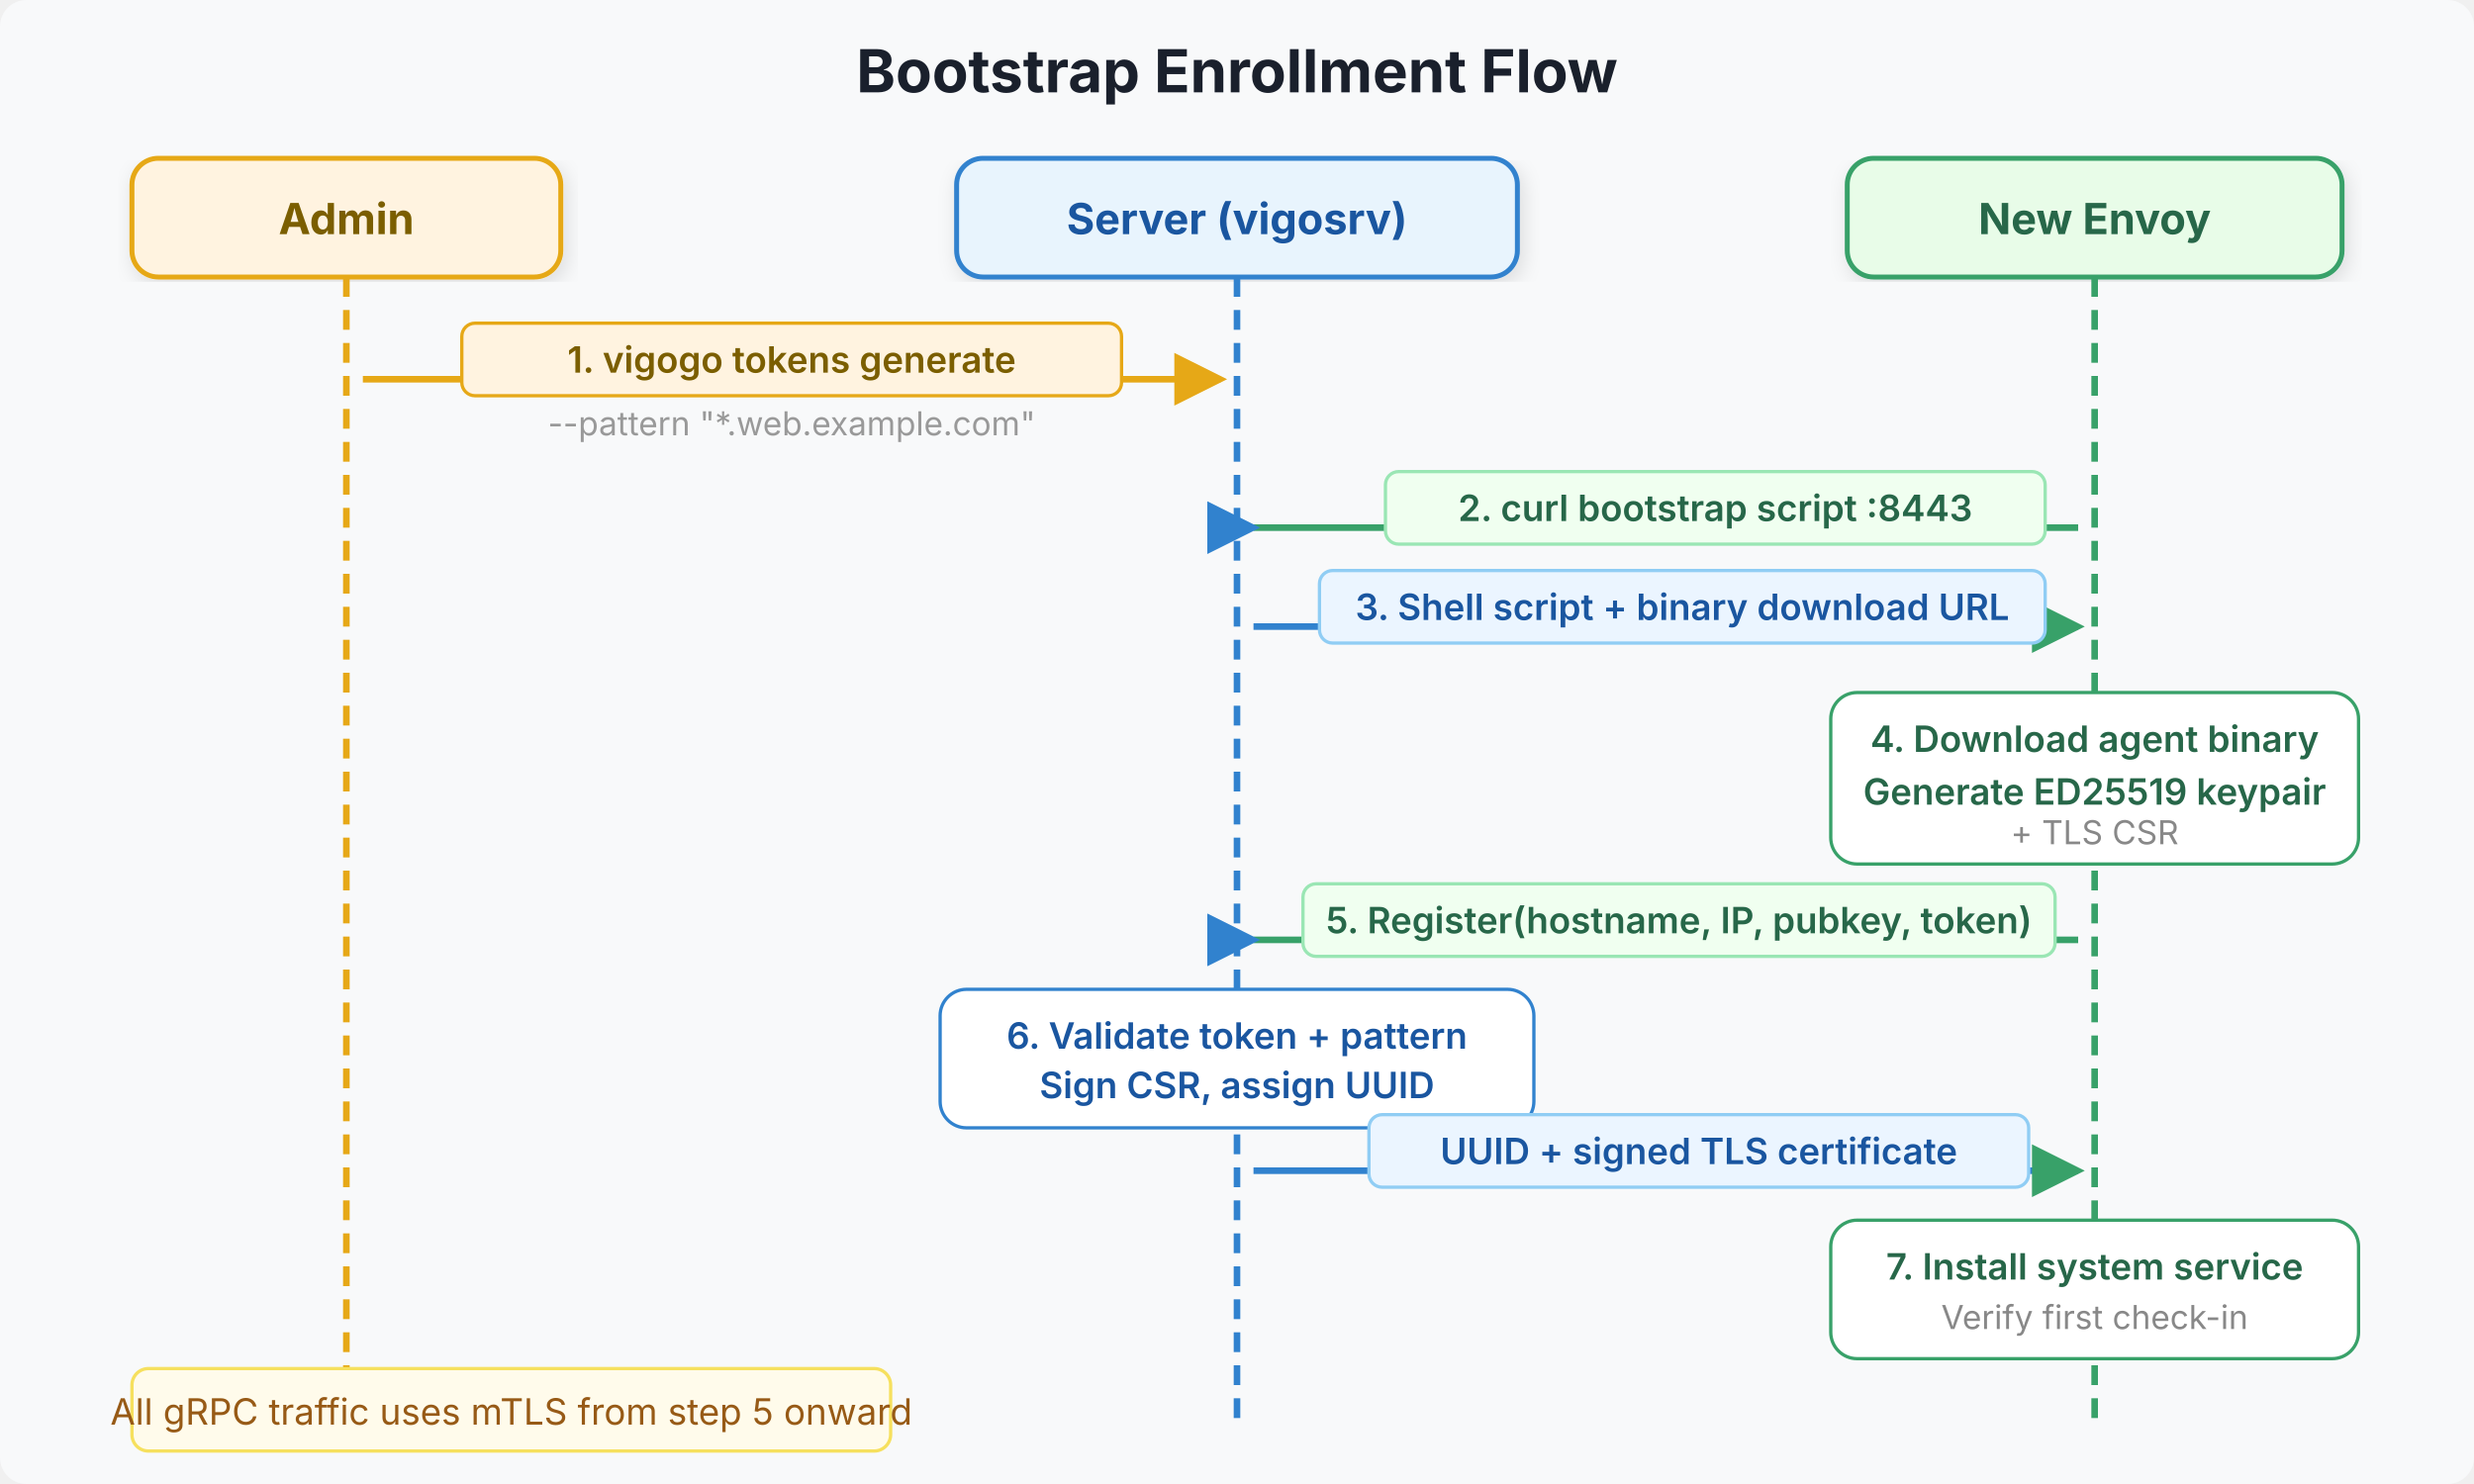
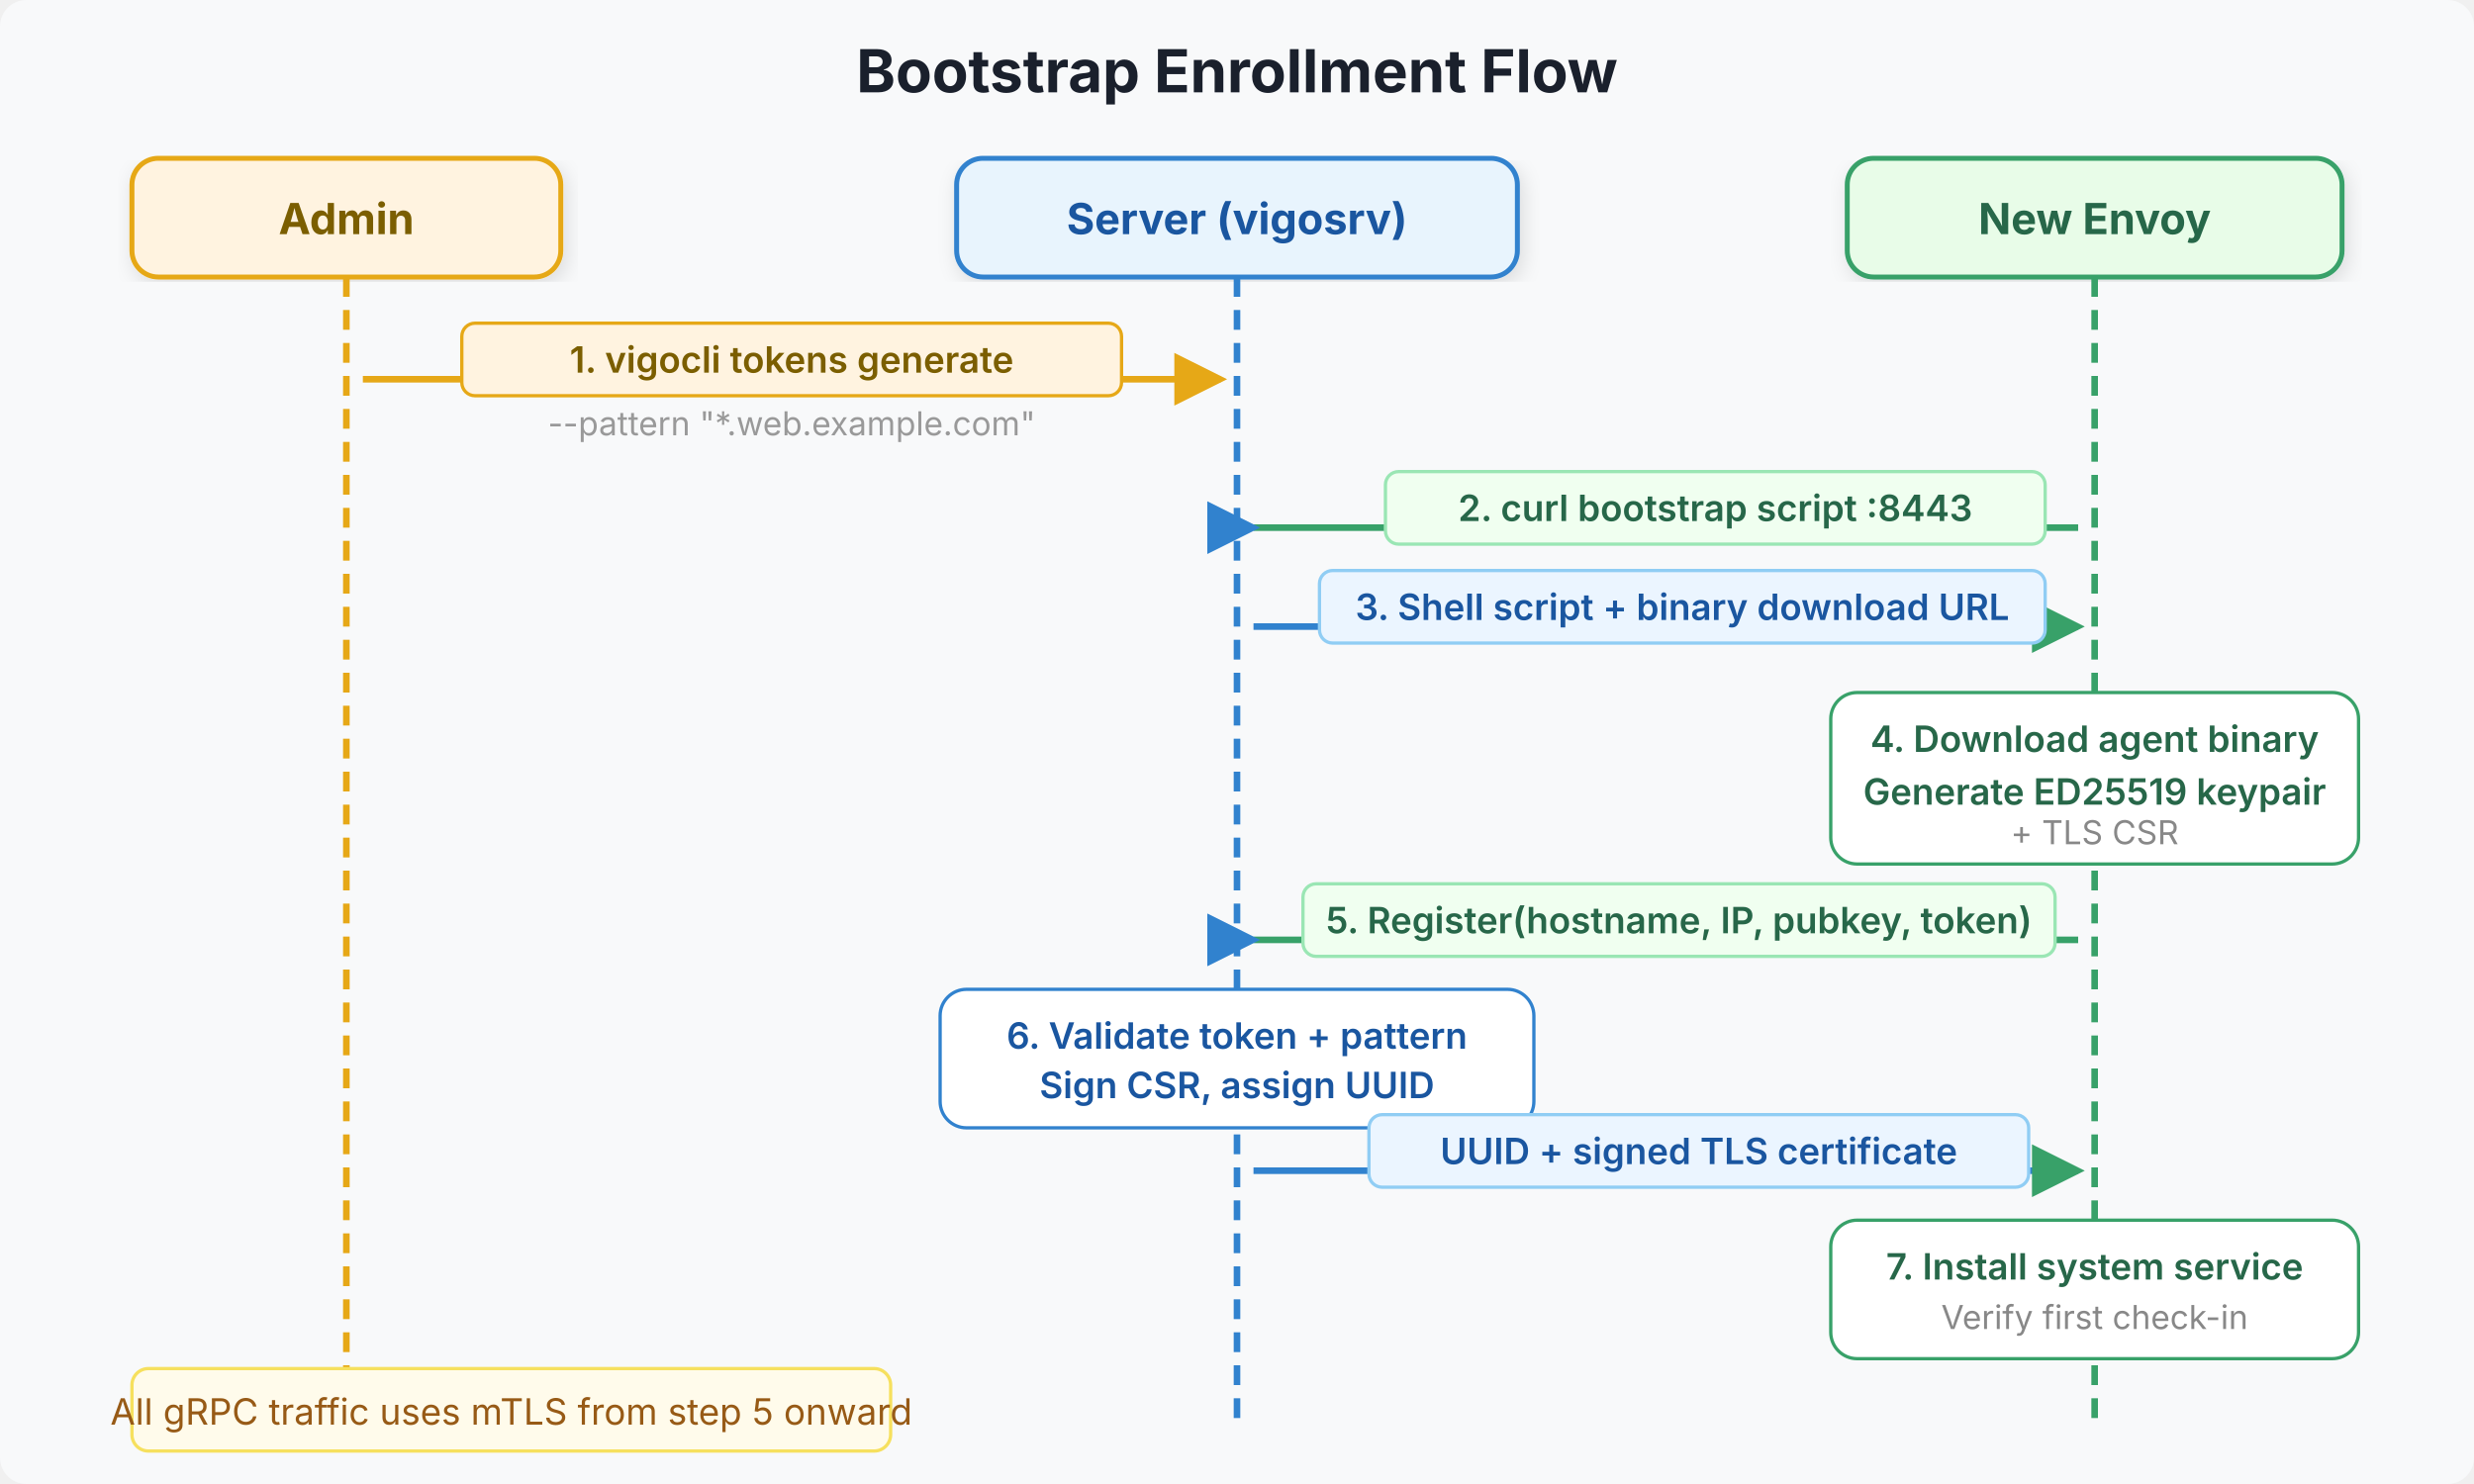
<svg xmlns="http://www.w3.org/2000/svg" viewBox="0 0 750 450" font-family="Inter, system-ui, sans-serif" font-size="13">
  <defs>
    <filter id="shadow" x="-4%" y="-4%" width="108%" height="108%">
      <feDropShadow dx="1" dy="2" stdDeviation="3" flood-opacity="0.12" />
    </filter>
    <marker id="arrOrange" markerWidth="8" markerHeight="8" refX="7" refY="4" orient="auto">
      <path d="M 0 0 L 8 4 L 0 8 Z" fill="#e6a817" />
    </marker>
    <marker id="arrBlue" markerWidth="8" markerHeight="8" refX="7" refY="4" orient="auto">
      <path d="M 0 0 L 8 4 L 0 8 Z" fill="#3182ce" />
    </marker>
    <marker id="arrGreen" markerWidth="8" markerHeight="8" refX="7" refY="4" orient="auto">
      <path d="M 0 0 L 8 4 L 0 8 Z" fill="#38a169" />
    </marker>
    <marker id="arrBlueBack" markerWidth="8" markerHeight="8" refX="1" refY="4" orient="auto">
      <path d="M 8 0 L 0 4 L 8 8 Z" fill="#3182ce" />
    </marker>
    <marker id="arrGreenBack" markerWidth="8" markerHeight="8" refX="1" refY="4" orient="auto">
      <path d="M 8 0 L 0 4 L 8 8 Z" fill="#38a169" />
    </marker>
  </defs>
  <rect width="750" height="450" fill="#f8f9fa" rx="8" />
  <text x="375" y="28" text-anchor="middle" font-size="18" font-weight="700" fill="#1a202c">Bootstrap Enrollment Flow</text>
  <rect x="40" y="48" width="130" height="36" rx="8" fill="#fff3e0" stroke="#e6a817" stroke-width="1.5" filter="url(#shadow)" />
  <text x="105" y="71" text-anchor="middle" font-weight="700" fill="#7b5e00">Admin</text>
  <rect x="290" y="48" width="170" height="36" rx="8" fill="#e8f4fd" stroke="#3182ce" stroke-width="1.5" filter="url(#shadow)" />
  <text x="375" y="71" text-anchor="middle" font-weight="700" fill="#1a56a0">Server (vigosrv)</text>
  <rect x="560" y="48" width="150" height="36" rx="8" fill="#e8fce8" stroke="#38a169" stroke-width="1.5" filter="url(#shadow)" />
  <text x="635" y="71" text-anchor="middle" font-weight="700" fill="#276749">New Envoy</text>
  <line x1="105" y1="84" x2="105" y2="430" stroke="#e6a817" stroke-width="2" stroke-dasharray="6,4" />
  <line x1="375" y1="84" x2="375" y2="430" stroke="#3182ce" stroke-width="2" stroke-dasharray="6,4" />
  <line x1="635" y1="84" x2="635" y2="430" stroke="#38a169" stroke-width="2" stroke-dasharray="6,4" />
  <line x1="110" y1="115" x2="370" y2="115" stroke="#e6a817" stroke-width="2" marker-end="url(#arrOrange)" />
  <rect x="140" y="98" width="200" height="22" rx="4" fill="#fff3e0" stroke="#e6a817" stroke-width="1" />
-   <text x="240" y="113" text-anchor="middle" font-size="11" fill="#7b5e00" font-weight="600">1. vigogo tokens generate</text>
+   <text x="240" y="113" text-anchor="middle" font-size="11" fill="#7b5e00" font-weight="600">1. vigocli tokens generate</text>
  <text x="240" y="132" text-anchor="middle" font-size="10" fill="#999">--pattern "*.web.example.com"</text>
  <line x1="630" y1="160" x2="380" y2="160" stroke="#38a169" stroke-width="2" marker-end="url(#arrBlueBack)" />
  <rect x="420" y="143" width="200" height="22" rx="4" fill="#f0fff0" stroke="#9ae6b4" stroke-width="1" />
  <text x="520" y="158" text-anchor="middle" font-size="11" fill="#276749" font-weight="600">2. curl bootstrap script :8443</text>
  <line x1="380" y1="190" x2="630" y2="190" stroke="#3182ce" stroke-width="2" marker-end="url(#arrGreen)" />
  <rect x="400" y="173" width="220" height="22" rx="4" fill="#ebf5ff" stroke="#90cdf4" stroke-width="1" />
  <text x="510" y="188" text-anchor="middle" font-size="11" fill="#1a56a0" font-weight="600">3. Shell script + binary download URL</text>
  <rect x="555" y="210" width="160" height="52" rx="8" fill="#fff" stroke="#38a169" stroke-width="1" />
  <text x="635" y="228" text-anchor="middle" font-size="11" fill="#276749" font-weight="600">4. Download agent binary</text>
  <text x="635" y="244" text-anchor="middle" font-size="11" fill="#276749" font-weight="600">Generate ED25519 keypair</text>
  <text x="635" y="256" text-anchor="middle" font-size="10" fill="#888">+ TLS CSR</text>
  <line x1="630" y1="285" x2="380" y2="285" stroke="#38a169" stroke-width="2" marker-end="url(#arrBlueBack)" />
  <rect x="395" y="268" width="228" height="22" rx="4" fill="#f0fff0" stroke="#9ae6b4" stroke-width="1" />
  <text x="509" y="283" text-anchor="middle" font-size="11" fill="#276749" font-weight="600">5. Register(hostname, IP, pubkey, token)</text>
  <rect x="285" y="300" width="180" height="42" rx="8" fill="#fff" stroke="#3182ce" stroke-width="1" />
  <text x="375" y="318" text-anchor="middle" font-size="11" fill="#1a56a0" font-weight="600">6. Validate token + pattern</text>
  <text x="375" y="333" text-anchor="middle" font-size="11" fill="#1a56a0" font-weight="600">Sign CSR, assign UUID</text>
  <line x1="380" y1="355" x2="630" y2="355" stroke="#3182ce" stroke-width="2" marker-end="url(#arrGreen)" />
  <rect x="415" y="338" width="200" height="22" rx="4" fill="#ebf5ff" stroke="#90cdf4" stroke-width="1" />
  <text x="515" y="353" text-anchor="middle" font-size="11" fill="#1a56a0" font-weight="600">UUID + signed TLS certificate</text>
  <rect x="555" y="370" width="160" height="42" rx="8" fill="#fff" stroke="#38a169" stroke-width="1" />
  <text x="635" y="388" text-anchor="middle" font-size="11" fill="#276749" font-weight="600">7. Install system service</text>
  <text x="635" y="403" text-anchor="middle" font-size="10" fill="#888">Verify first check-in</text>
  <rect x="40" y="415" width="230" height="25" rx="5" fill="#fffbeb" stroke="#f6e05e" stroke-width="1" />
  <text x="155" y="432" text-anchor="middle" font-size="11" fill="#975a16">All gRPC traffic uses mTLS from step 5 onward</text>
</svg>
